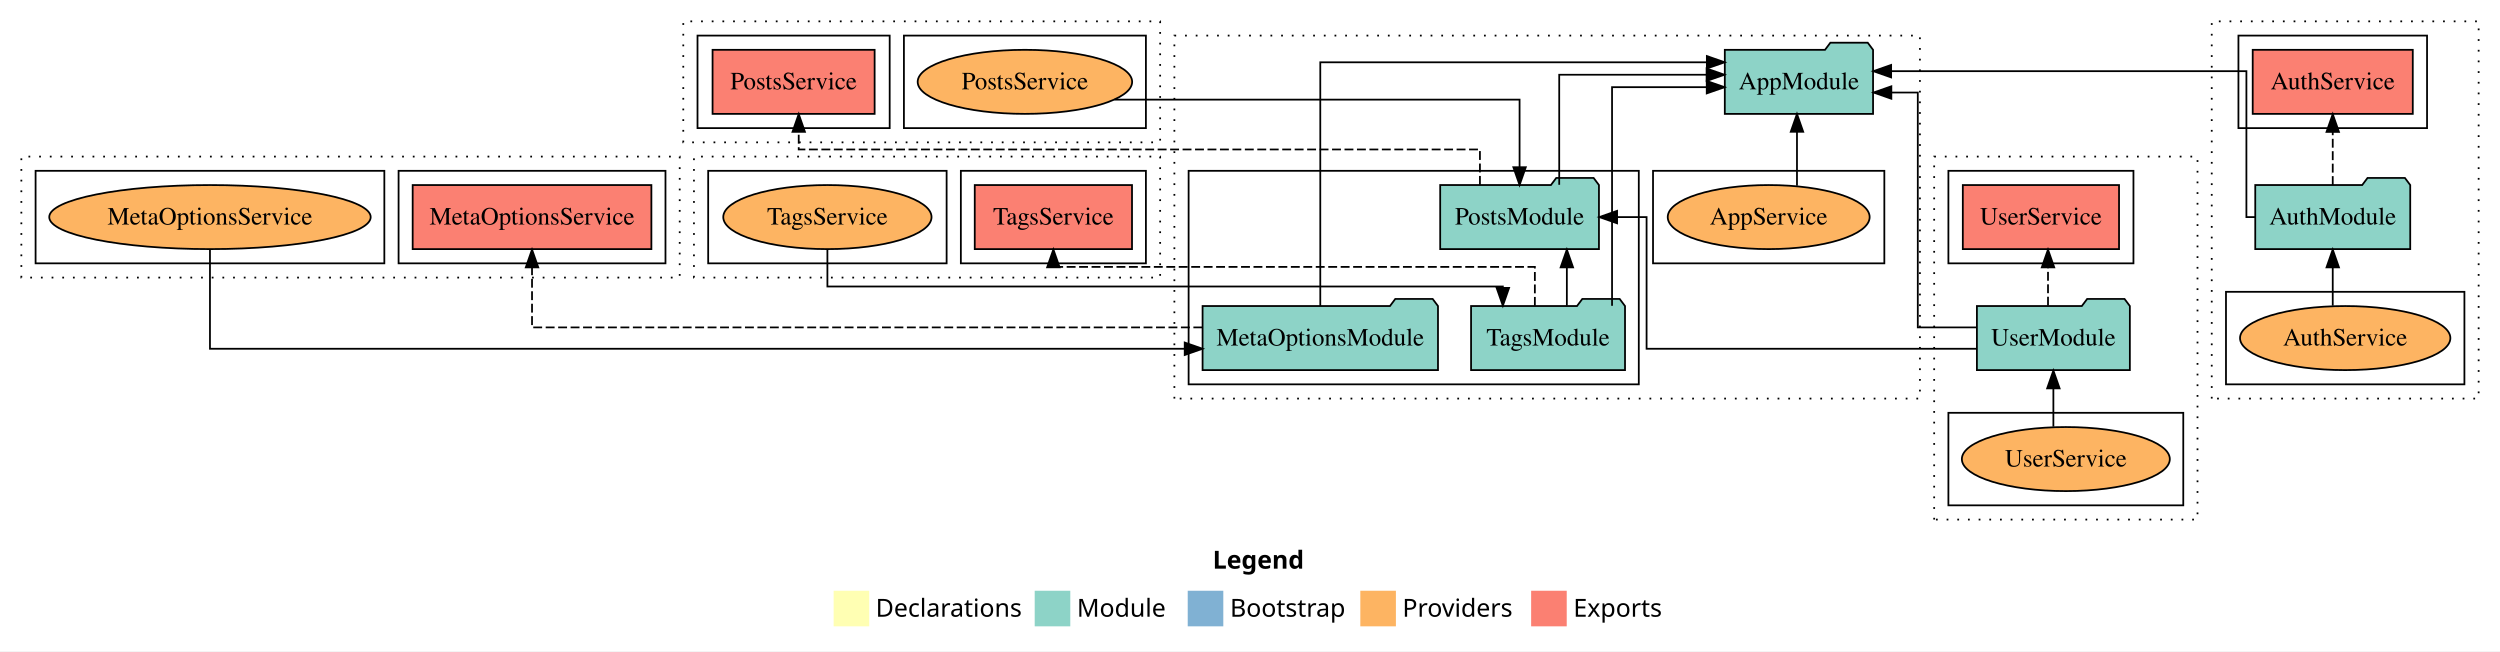
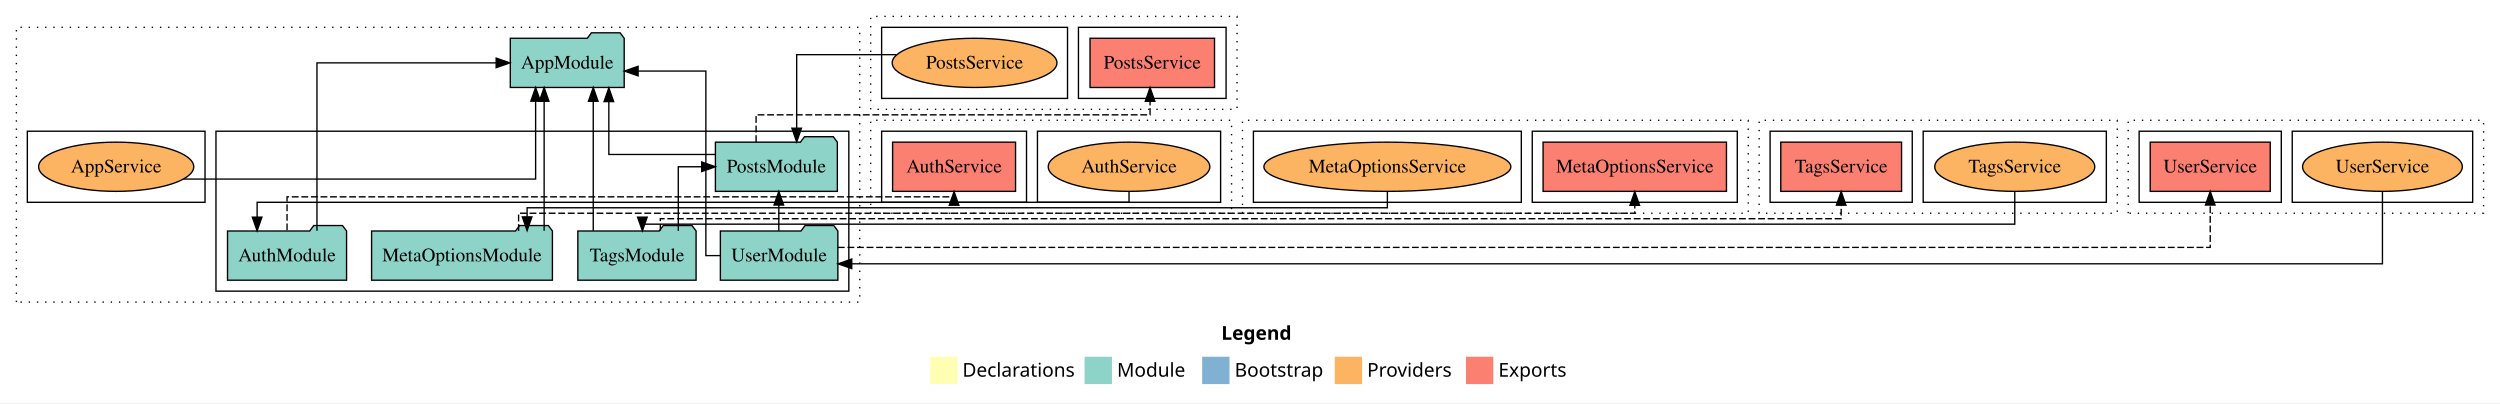
- <svg xmlns="http://www.w3.org/2000/svg" width="1405pt" height="366pt" viewBox="0.00 0.00 1405.00 366.00">
-   <g id="graph0" class="graph" transform="scale(1 1) rotate(0) translate(4 362)">
-     <polygon fill="white" stroke="transparent" points="-4,4 -4,-362 1401,-362 1401,4 -4,4" />
-     <text text-anchor="start" x="677.51" y="-42.4" font-family="Times-12" font-weight="bold" font-size="14.00">Legend</text>
-     <polygon fill="#ffffb3" stroke="transparent" points="464.5,-10 464.5,-30 484.5,-30 484.5,-10 464.5,-10" />
-     <text text-anchor="start" x="488.13" y="-15.4" font-family="Times-12" font-size="14.00">  Declarations</text>
-     <polygon fill="#8dd3c7" stroke="transparent" points="577.5,-10 577.5,-30 597.5,-30 597.5,-10 577.5,-10" />
-     <text text-anchor="start" x="601.23" y="-15.4" font-family="Times-12" font-size="14.00">  Module</text>
-     <polygon fill="#80b1d3" stroke="transparent" points="663.5,-10 663.5,-30 683.5,-30 683.5,-10 663.5,-10" />
-     <text text-anchor="start" x="687.28" y="-15.4" font-family="Times-12" font-size="14.00">  Bootstrap</text>
-     <polygon fill="#fdb462" stroke="transparent" points="760.5,-10 760.5,-30 780.5,-30 780.5,-10 760.5,-10" />
-     <text text-anchor="start" x="784.17" y="-15.4" font-family="Times-12" font-size="14.00">  Providers</text>
-     <polygon fill="#fb8072" stroke="transparent" points="856.5,-10 856.5,-30 876.5,-30 876.5,-10 856.5,-10" />
-     <text text-anchor="start" x="880.23" y="-15.4" font-family="Times-12" font-size="14.00">  Exports</text>
+ <svg xmlns="http://www.w3.org/2000/svg" width="1829pt" height="295pt" viewBox="0.00 0.00 1829.00 295.00">
+   <g id="graph0" class="graph" transform="scale(1 1) rotate(0) translate(4 291)">
+     <polygon fill="white" stroke="transparent" points="-4,4 -4,-291 1825,-291 1825,4 -4,4" />
+     <text text-anchor="start" x="889.51" y="-42.4" font-family="Times-12" font-weight="bold" font-size="14.00">Legend</text>
+     <polygon fill="#ffffb3" stroke="transparent" points="676.5,-10 676.5,-30 696.5,-30 696.5,-10 676.5,-10" />
+     <text text-anchor="start" x="700.13" y="-15.4" font-family="Times-12" font-size="14.00">  Declarations</text>
+     <polygon fill="#8dd3c7" stroke="transparent" points="789.5,-10 789.5,-30 809.5,-30 809.5,-10 789.5,-10" />
+     <text text-anchor="start" x="813.23" y="-15.4" font-family="Times-12" font-size="14.00">  Module</text>
+     <polygon fill="#80b1d3" stroke="transparent" points="875.5,-10 875.5,-30 895.5,-30 895.5,-10 875.5,-10" />
+     <text text-anchor="start" x="899.28" y="-15.4" font-family="Times-12" font-size="14.00">  Bootstrap</text>
+     <polygon fill="#fdb462" stroke="transparent" points="972.5,-10 972.5,-30 992.5,-30 992.5,-10 972.5,-10" />
+     <text text-anchor="start" x="996.17" y="-15.4" font-family="Times-12" font-size="14.00">  Providers</text>
+     <polygon fill="#fb8072" stroke="transparent" points="1068.5,-10 1068.5,-30 1088.5,-30 1088.5,-10 1068.5,-10" />
+     <text text-anchor="start" x="1092.23" y="-15.4" font-family="Times-12" font-size="14.00">  Exports</text>
+     <g id="clust1" class="cluster">
+       <polygon fill="none" stroke="black" stroke-dasharray="1,5" points="8,-70 8,-271 625,-271 625,-70 8,-70" />
+     </g>
+     <g id="clust3" class="cluster">
+       <polygon fill="none" stroke="black" points="154,-78 154,-195 617,-195 617,-78 154,-78" />
+     </g>
+     <g id="clust6" class="cluster">
+       <polygon fill="none" stroke="black" points="16,-143 16,-195 146,-195 146,-143 16,-143" />
+     </g>
+     <g id="clust25" class="cluster">
+       <polygon fill="none" stroke="black" stroke-dasharray="1,5" points="1283,-135 1283,-203 1545,-203 1545,-135 1283,-135" />
+     </g>
+     <g id="clust30" class="cluster">
+       <polygon fill="none" stroke="black" points="1403,-143 1403,-195 1537,-195 1537,-143 1403,-143" />
+     </g>
+     <g id="clust28" class="cluster">
+       <polygon fill="none" stroke="black" points="1291,-143 1291,-195 1395,-195 1395,-143 1291,-143" />
+     </g>
+     <g id="clust31" class="cluster">
+       <polygon fill="none" stroke="black" stroke-dasharray="1,5" points="1553,-135 1553,-203 1813,-203 1813,-135 1553,-135" />
+     </g>
+     <g id="clust36" class="cluster">
+       <polygon fill="none" stroke="black" points="1673,-143 1673,-195 1805,-195 1805,-143 1673,-143" />
+     </g>
+     <g id="clust34" class="cluster">
+       <polygon fill="none" stroke="black" points="1561,-143 1561,-195 1665,-195 1665,-143 1561,-143" />
+     </g>
+     <g id="clust19" class="cluster">
+       <polygon fill="none" stroke="black" stroke-dasharray="1,5" points="633,-211 633,-279 901,-279 901,-211 633,-211" />
+     </g>
+     <g id="clust22" class="cluster">
+       <polygon fill="none" stroke="black" points="785,-219 785,-271 893,-271 893,-219 785,-219" />
+     </g>
+     <g id="clust24" class="cluster">
+       <polygon fill="none" stroke="black" points="641,-219 641,-271 777,-271 777,-219 641,-219" />
+     </g>
+     <g id="clust13" class="cluster">
+       <polygon fill="none" stroke="black" stroke-dasharray="1,5" points="905,-135 905,-203 1275,-203 1275,-135 905,-135" />
+     </g>
+     <g id="clust16" class="cluster">
+       <polygon fill="none" stroke="black" points="1117,-143 1117,-195 1267,-195 1267,-143 1117,-143" />
+     </g>
+     <g id="clust18" class="cluster">
+       <polygon fill="none" stroke="black" points="913,-143 913,-195 1109,-195 1109,-143 913,-143" />
+     </g>
    <g id="clust7" class="cluster">
-       <polygon fill="none" stroke="black" stroke-dasharray="1,5" points="1239,-138 1239,-350 1389,-350 1389,-138 1239,-138" />
+       <polygon fill="none" stroke="black" stroke-dasharray="1,5" points="633,-135 633,-203 897,-203 897,-135 633,-135" />
    </g>
    <g id="clust12" class="cluster">
-       <polygon fill="none" stroke="black" points="1247,-146 1247,-198 1381,-198 1381,-146 1247,-146" />
+       <polygon fill="none" stroke="black" points="755,-143 755,-195 889,-195 889,-143 755,-143" />
    </g>
    <g id="clust10" class="cluster">
-       <polygon fill="none" stroke="black" points="1254,-290 1254,-342 1360,-342 1360,-290 1254,-290" />
-     </g>
-     <g id="clust31" class="cluster">
-       <polygon fill="none" stroke="black" stroke-dasharray="1,5" points="1083,-70 1083,-274 1231,-274 1231,-70 1083,-70" />
-     </g>
-     <g id="clust34" class="cluster">
-       <polygon fill="none" stroke="black" points="1091,-214 1091,-266 1195,-266 1195,-214 1091,-214" />
-     </g>
-     <g id="clust36" class="cluster">
-       <polygon fill="none" stroke="black" points="1091,-78 1091,-130 1223,-130 1223,-78 1091,-78" />
-     </g>
-     <g id="clust1" class="cluster">
-       <polygon fill="none" stroke="black" stroke-dasharray="1,5" points="656,-138 656,-342 1075,-342 1075,-138 656,-138" />
-     </g>
-     <g id="clust3" class="cluster">
-       <polygon fill="none" stroke="black" points="664,-146 664,-266 917,-266 917,-146 664,-146" />
-     </g>
-     <g id="clust6" class="cluster">
-       <polygon fill="none" stroke="black" points="925,-214 925,-266 1055,-266 1055,-214 925,-214" />
-     </g>
-     <g id="clust25" class="cluster">
-       <polygon fill="none" stroke="black" stroke-dasharray="1,5" points="386,-206 386,-274 648,-274 648,-206 386,-206" />
-     </g>
-     <g id="clust28" class="cluster">
-       <polygon fill="none" stroke="black" points="536,-214 536,-266 640,-266 640,-214 536,-214" />
-     </g>
-     <g id="clust30" class="cluster">
-       <polygon fill="none" stroke="black" points="394,-214 394,-266 528,-266 528,-214 394,-214" />
-     </g>
-     <g id="clust13" class="cluster">
-       <polygon fill="none" stroke="black" stroke-dasharray="1,5" points="8,-206 8,-274 378,-274 378,-206 8,-206" />
-     </g>
-     <g id="clust16" class="cluster">
-       <polygon fill="none" stroke="black" points="220,-214 220,-266 370,-266 370,-214 220,-214" />
-     </g>
-     <g id="clust18" class="cluster">
-       <polygon fill="none" stroke="black" points="16,-214 16,-266 212,-266 212,-214 16,-214" />
-     </g>
-     <g id="clust19" class="cluster">
-       <polygon fill="none" stroke="black" stroke-dasharray="1,5" points="380,-282 380,-350 648,-350 648,-282 380,-282" />
-     </g>
-     <g id="clust24" class="cluster">
-       <polygon fill="none" stroke="black" points="504,-290 504,-342 640,-342 640,-290 504,-290" />
-     </g>
-     <g id="clust22" class="cluster">
-       <polygon fill="none" stroke="black" points="388,-290 388,-342 496,-342 496,-290 388,-290" />
+       <polygon fill="none" stroke="black" points="641,-143 641,-195 747,-195 747,-143 641,-143" />
    </g>
    <g id="node1" class="node">
-       <polygon fill="#8dd3c7" stroke="black" points="1350.55,-258 1347.55,-262 1326.55,-262 1323.55,-258 1263.45,-258 1263.45,-222 1350.55,-222 1350.55,-258" />
-       <text text-anchor="middle" x="1307" y="-235.8" font-family="Times,serif" font-size="14.00">AuthModule</text>
+       <polygon fill="#8dd3c7" stroke="black" points="249.55,-122 246.55,-126 225.55,-126 222.55,-122 162.45,-122 162.45,-86 249.55,-86 249.55,-122" />
+       <text text-anchor="middle" x="206" y="-99.8" font-family="Times,serif" font-size="14.00">AuthModule</text>
    </g>
    <g id="node6" class="node">
-       <polygon fill="#8dd3c7" stroke="black" points="1048.66,-334 1045.66,-338 1024.66,-338 1021.66,-334 965.34,-334 965.34,-298 1048.66,-298 1048.66,-334" />
-       <text text-anchor="middle" x="1007" y="-311.8" font-family="Times,serif" font-size="14.00">AppModule</text>
+       <polygon fill="#8dd3c7" stroke="black" points="452.66,-263 449.66,-267 428.66,-267 425.66,-263 369.34,-263 369.34,-227 452.66,-227 452.66,-263" />
+       <text text-anchor="middle" x="411" y="-240.8" font-family="Times,serif" font-size="14.00">AppModule</text>
    </g>
    <g id="edge1" class="edge">
-       <path fill="none" stroke="black" d="M1263.31,-240C1260.33,-240 1258.48,-240 1258.48,-240 1258.48,-240 1258.48,-322 1258.48,-322 1258.48,-322 1058.81,-322 1058.81,-322" />
-       <polygon fill="black" stroke="black" points="1058.81,-318.5 1048.81,-322 1058.81,-325.5 1058.81,-318.5" />
+       <path fill="none" stroke="black" d="M227.89,-122.14C227.89,-160.23 227.89,-245 227.89,-245 227.89,-245 358.99,-245 358.99,-245" />
+       <polygon fill="black" stroke="black" points="358.99,-248.5 368.99,-245 358.99,-241.5 358.99,-248.5" />
    </g>
    <g id="node8" class="node">
-       <polygon fill="#fb8072" stroke="black" points="1351.98,-334 1262.02,-334 1262.02,-298 1351.98,-298 1351.98,-334" />
-       <text text-anchor="middle" x="1307" y="-311.8" font-family="Times,serif" font-size="14.00">AuthService </text>
+       <polygon fill="#fb8072" stroke="black" points="738.98,-187 649.02,-187 649.02,-151 738.98,-151 738.98,-187" />
+       <text text-anchor="middle" x="694" y="-164.8" font-family="Times,serif" font-size="14.00">AuthService </text>
    </g>
    <g id="edge7" class="edge">
-       <path fill="none" stroke="black" stroke-dasharray="5,2" d="M1307,-258.01C1307,-258.01 1307,-287.85 1307,-287.85" />
-       <polygon fill="black" stroke="black" points="1303.5,-287.85 1307,-297.85 1310.5,-287.85 1303.5,-287.85" />
+       <path fill="none" stroke="black" stroke-dasharray="5,2" d="M206,-122.49C206,-134.14 206,-147 206,-147 206,-147 694,-147 694,-147 694,-147 694,-147.38 694,-147.38" />
+       <polygon fill="black" stroke="black" points="690.5,-140.83 694,-150.83 697.5,-140.83 690.5,-140.83" />
    </g>
    <g id="node2" class="node">
-       <polygon fill="#8dd3c7" stroke="black" points="804.15,-190 801.15,-194 780.15,-194 777.15,-190 671.85,-190 671.85,-154 804.15,-154 804.15,-190" />
-       <text text-anchor="middle" x="738" y="-167.8" font-family="Times,serif" font-size="14.00">MetaOptionsModule</text>
+       <polygon fill="#8dd3c7" stroke="black" points="400.15,-122 397.15,-126 376.15,-126 373.15,-122 267.85,-122 267.85,-86 400.15,-86 400.15,-122" />
+       <text text-anchor="middle" x="334" y="-99.8" font-family="Times,serif" font-size="14.00">MetaOptionsModule</text>
    </g>
    <g id="edge2" class="edge">
-       <path fill="none" stroke="black" d="M738,-190.08C738,-230.97 738,-327 738,-327 738,-327 955.26,-327 955.26,-327" />
-       <polygon fill="black" stroke="black" points="955.26,-330.5 965.26,-327 955.26,-323.5 955.26,-330.5" />
+       <path fill="none" stroke="black" d="M394.09,-122.14C394.09,-122.14 394.09,-216.93 394.09,-216.93" />
+       <polygon fill="black" stroke="black" points="390.59,-216.92 394.09,-226.93 397.59,-216.93 390.59,-216.92" />
    </g>
    <g id="node10" class="node">
-       <polygon fill="#fb8072" stroke="black" points="362.08,-258 227.92,-258 227.92,-222 362.08,-222 362.08,-258" />
-       <text text-anchor="middle" x="295" y="-235.8" font-family="Times,serif" font-size="14.00">MetaOptionsService </text>
+       <polygon fill="#fb8072" stroke="black" points="1259.08,-187 1124.92,-187 1124.92,-151 1259.08,-151 1259.08,-187" />
+       <text text-anchor="middle" x="1192" y="-164.8" font-family="Times,serif" font-size="14.00">MetaOptionsService </text>
    </g>
    <g id="edge9" class="edge">
-       <path fill="none" stroke="black" stroke-dasharray="5,2" d="M671.68,-178C548.1,-178 295,-178 295,-178 295,-178 295,-211.73 295,-211.73" />
-       <polygon fill="black" stroke="black" points="291.5,-211.73 295,-221.73 298.5,-211.73 291.5,-211.73" />
+       <path fill="none" stroke="black" stroke-dasharray="5,2" d="M375.4,-122.03C375.4,-128.85 375.4,-135 375.4,-135 375.4,-135 1192,-135 1192,-135 1192,-135 1192,-140.81 1192,-140.81" />
+       <polygon fill="black" stroke="black" points="1188.5,-140.81 1192,-150.81 1195.5,-140.81 1188.5,-140.81" />
    </g>
    <g id="node3" class="node">
-       <polygon fill="#8dd3c7" stroke="black" points="894.61,-258 891.61,-262 870.61,-262 867.61,-258 805.39,-258 805.39,-222 894.61,-222 894.61,-258" />
-       <text text-anchor="middle" x="850" y="-235.8" font-family="Times,serif" font-size="14.00">PostsModule</text>
+       <polygon fill="#8dd3c7" stroke="black" points="608.61,-187 605.61,-191 584.61,-191 581.61,-187 519.39,-187 519.39,-151 608.61,-151 608.61,-187" />
+       <text text-anchor="middle" x="564" y="-164.8" font-family="Times,serif" font-size="14.00">PostsModule</text>
    </g>
    <g id="edge3" class="edge">
-       <path fill="none" stroke="black" d="M872.28,-258.15C872.28,-281.76 872.28,-320 872.28,-320 872.28,-320 955.11,-320 955.11,-320" />
-       <polygon fill="black" stroke="black" points="955.11,-323.5 965.11,-320 955.11,-316.5 955.11,-323.5" />
+       <path fill="none" stroke="black" d="M519.4,-178C484.35,-178 441.43,-178 441.43,-178 441.43,-178 441.43,-216.69 441.43,-216.69" />
+       <polygon fill="black" stroke="black" points="437.93,-216.69 441.43,-226.69 444.93,-216.69 437.93,-216.69" />
    </g>
    <g id="node12" class="node">
-       <polygon fill="#fb8072" stroke="black" points="487.54,-334 396.46,-334 396.46,-298 487.54,-298 487.54,-334" />
-       <text text-anchor="middle" x="442" y="-311.8" font-family="Times,serif" font-size="14.00">PostsService </text>
+       <polygon fill="#fb8072" stroke="black" points="884.54,-263 793.46,-263 793.46,-227 884.54,-227 884.54,-263" />
+       <text text-anchor="middle" x="839" y="-240.8" font-family="Times,serif" font-size="14.00">PostsService </text>
    </g>
    <g id="edge13" class="edge">
-       <path fill="none" stroke="black" stroke-dasharray="5,2" d="M827.72,-258.11C827.72,-267.9 827.72,-278 827.72,-278 827.72,-278 444.88,-278 444.88,-278 444.88,-278 444.88,-287.89 444.88,-287.89" />
-       <polygon fill="black" stroke="black" points="441.38,-287.89 444.88,-297.89 448.38,-287.89 441.38,-287.89" />
+       <path fill="none" stroke="black" stroke-dasharray="5,2" d="M549.15,-187.11C549.15,-196.9 549.15,-207 549.15,-207 549.15,-207 837.39,-207 837.39,-207 837.39,-207 837.39,-216.89 837.39,-216.89" />
+       <polygon fill="black" stroke="black" points="833.89,-216.89 837.39,-226.89 840.89,-216.89 833.89,-216.89" />
    </g>
    <g id="node4" class="node">
-       <polygon fill="#8dd3c7" stroke="black" points="909.26,-190 906.26,-194 885.26,-194 882.26,-190 822.74,-190 822.74,-154 909.26,-154 909.26,-190" />
-       <text text-anchor="middle" x="866" y="-167.8" font-family="Times,serif" font-size="14.00">TagsModule</text>
+       <polygon fill="#8dd3c7" stroke="black" points="505.26,-122 502.26,-126 481.26,-126 478.26,-122 418.74,-122 418.74,-86 505.26,-86 505.26,-122" />
+       <text text-anchor="middle" x="462" y="-99.8" font-family="Times,serif" font-size="14.00">TagsModule</text>
    </g>
    <g id="edge11" class="edge">
-       <path fill="none" stroke="black" d="M876.57,-190.22C876.57,-190.22 876.57,-211.73 876.57,-211.73" />
-       <polygon fill="black" stroke="black" points="873.07,-211.73 876.57,-221.73 880.07,-211.73 873.07,-211.73" />
+       <path fill="none" stroke="black" d="M492.24,-122.11C492.24,-141.34 492.24,-169 492.24,-169 492.24,-169 509.37,-169 509.37,-169" />
+       <polygon fill="black" stroke="black" points="509.37,-172.5 519.37,-169 509.37,-165.5 509.37,-172.5" />
    </g>
    <g id="edge4" class="edge">
-       <path fill="none" stroke="black" d="M901.97,-190.14C901.97,-228.23 901.97,-313 901.97,-313 901.97,-313 955.19,-313 955.19,-313" />
-       <polygon fill="black" stroke="black" points="955.19,-316.5 965.19,-313 955.19,-309.5 955.19,-316.5" />
+       <path fill="none" stroke="black" d="M430.02,-122.14C430.02,-122.14 430.02,-216.93 430.02,-216.93" />
+       <polygon fill="black" stroke="black" points="426.52,-216.92 430.02,-226.93 433.52,-216.93 426.52,-216.92" />
    </g>
    <g id="node14" class="node">
-       <polygon fill="#fb8072" stroke="black" points="632.19,-258 543.81,-258 543.81,-222 632.19,-222 632.19,-258" />
-       <text text-anchor="middle" x="588" y="-235.8" font-family="Times,serif" font-size="14.00">TagsService </text>
+       <polygon fill="#fb8072" stroke="black" points="1387.19,-187 1298.81,-187 1298.81,-151 1387.19,-151 1387.19,-187" />
+       <text text-anchor="middle" x="1343" y="-164.8" font-family="Times,serif" font-size="14.00">TagsService </text>
    </g>
    <g id="edge15" class="edge">
-       <path fill="none" stroke="black" stroke-dasharray="5,2" d="M858.59,-190.13C858.59,-200.71 858.59,-212 858.59,-212 858.59,-212 588,-212 588,-212 588,-212 588,-212.98 588,-212.98" />
-       <polygon fill="black" stroke="black" points="584.5,-211.79 588,-221.79 591.5,-211.79 584.5,-211.79" />
+       <path fill="none" stroke="black" stroke-dasharray="5,2" d="M479.1,-122.16C479.1,-127.04 479.1,-131 479.1,-131 479.1,-131 1343,-131 1343,-131 1343,-131 1343,-140.89 1343,-140.89" />
+       <polygon fill="black" stroke="black" points="1339.5,-140.89 1343,-150.89 1346.5,-140.89 1339.5,-140.89" />
    </g>
    <g id="node5" class="node">
-       <polygon fill="#8dd3c7" stroke="black" points="1192.98,-190 1189.98,-194 1168.98,-194 1165.98,-190 1107.02,-190 1107.02,-154 1192.98,-154 1192.98,-190" />
-       <text text-anchor="middle" x="1150" y="-167.8" font-family="Times,serif" font-size="14.00">UserModule</text>
+       <polygon fill="#8dd3c7" stroke="black" points="608.98,-122 605.98,-126 584.98,-126 581.98,-122 523.02,-122 523.02,-86 608.98,-86 608.98,-122" />
+       <text text-anchor="middle" x="566" y="-99.8" font-family="Times,serif" font-size="14.00">UserModule</text>
    </g>
    <g id="edge12" class="edge">
-       <path fill="none" stroke="black" d="M1107,-166C1040.77,-166 921.38,-166 921.38,-166 921.38,-166 921.38,-240 921.38,-240 921.38,-240 904.8,-240 904.8,-240" />
-       <polygon fill="black" stroke="black" points="904.8,-236.5 894.8,-240 904.8,-243.5 904.8,-236.5" />
+       <path fill="none" stroke="black" d="M565.78,-122.11C565.78,-122.11 565.78,-140.99 565.78,-140.99" />
+       <polygon fill="black" stroke="black" points="562.28,-140.99 565.78,-150.99 569.28,-140.99 562.28,-140.99" />
    </g>
    <g id="edge5" class="edge">
-       <path fill="none" stroke="black" d="M1107,-178C1089.72,-178 1073.8,-178 1073.8,-178 1073.8,-178 1073.8,-310 1073.8,-310 1073.8,-310 1058.93,-310 1058.93,-310" />
-       <polygon fill="black" stroke="black" points="1058.93,-306.5 1048.93,-310 1058.93,-313.5 1058.93,-306.5" />
+       <path fill="none" stroke="black" d="M523,-104C516.77,-104 512.41,-104 512.41,-104 512.41,-104 512.41,-239 512.41,-239 512.41,-239 462.83,-239 462.83,-239" />
+       <polygon fill="black" stroke="black" points="462.83,-235.5 452.83,-239 462.83,-242.5 462.83,-235.5" />
    </g>
    <g id="node16" class="node">
-       <polygon fill="#fb8072" stroke="black" points="1186.9,-258 1099.1,-258 1099.1,-222 1186.9,-222 1186.9,-258" />
-       <text text-anchor="middle" x="1143" y="-235.8" font-family="Times,serif" font-size="14.00">UserService </text>
+       <polygon fill="#fb8072" stroke="black" points="1656.9,-187 1569.1,-187 1569.1,-151 1656.9,-151 1656.9,-187" />
+       <text text-anchor="middle" x="1613" y="-164.8" font-family="Times,serif" font-size="14.00">UserService </text>
    </g>
    <g id="edge17" class="edge">
-       <path fill="none" stroke="black" stroke-dasharray="5,2" d="M1146.98,-190.22C1146.98,-190.22 1146.98,-211.73 1146.98,-211.73" />
-       <polygon fill="black" stroke="black" points="1143.48,-211.73 1146.98,-221.73 1150.48,-211.73 1143.48,-211.73" />
+       <path fill="none" stroke="black" stroke-dasharray="5,2" d="M609,-110C806.01,-110 1613,-110 1613,-110 1613,-110 1613,-140.98 1613,-140.98" />
+       <polygon fill="black" stroke="black" points="1609.5,-140.98 1613,-150.98 1616.5,-140.98 1609.5,-140.98" />
    </g>
    <g id="node7" class="node">
-       <ellipse fill="#fdb462" stroke="black" cx="990" cy="-240" rx="56.74" ry="18" />
-       <text text-anchor="middle" x="990" y="-235.8" font-family="Times,serif" font-size="14.00">AppService</text>
+       <ellipse fill="#fdb462" stroke="black" cx="81" cy="-169" rx="56.74" ry="18" />
+       <text text-anchor="middle" x="81" y="-164.8" font-family="Times,serif" font-size="14.00">AppService</text>
    </g>
    <g id="edge6" class="edge">
-       <path fill="none" stroke="black" d="M1005.9,-257.63C1005.9,-257.63 1005.9,-287.94 1005.9,-287.94" />
-       <polygon fill="black" stroke="black" points="1002.4,-287.94 1005.9,-297.94 1009.4,-287.94 1002.4,-287.94" />
+       <path fill="none" stroke="black" d="M130.3,-160C217.05,-160 387.86,-160 387.86,-160 387.86,-160 387.86,-216.97 387.86,-216.97" />
+       <polygon fill="black" stroke="black" points="384.36,-216.97 387.86,-226.97 391.36,-216.97 384.36,-216.97" />
    </g>
    <g id="node9" class="node">
-       <ellipse fill="#fdb462" stroke="black" cx="1314" cy="-172" rx="59.11" ry="18" />
-       <text text-anchor="middle" x="1314" y="-167.8" font-family="Times,serif" font-size="14.00">AuthService</text>
+       <ellipse fill="#fdb462" stroke="black" cx="822" cy="-169" rx="59.11" ry="18" />
+       <text text-anchor="middle" x="822" y="-164.8" font-family="Times,serif" font-size="14.00">AuthService</text>
    </g>
    <g id="edge8" class="edge">
-       <path fill="none" stroke="black" d="M1307,-190.22C1307,-190.22 1307,-211.73 1307,-211.73" />
-       <polygon fill="black" stroke="black" points="1303.5,-211.73 1307,-221.73 1310.5,-211.73 1303.5,-211.73" />
+       <path fill="none" stroke="black" d="M822,-150.94C822,-146.51 822,-143 822,-143 822,-143 184.11,-143 184.11,-143 184.11,-143 184.11,-132.13 184.11,-132.13" />
+       <polygon fill="black" stroke="black" points="187.61,-132.13 184.11,-122.13 180.61,-132.13 187.61,-132.13" />
    </g>
    <g id="node11" class="node">
-       <ellipse fill="#fdb462" stroke="black" cx="114" cy="-240" rx="90.33" ry="18" />
-       <text text-anchor="middle" x="114" y="-235.8" font-family="Times,serif" font-size="14.00">MetaOptionsService</text>
+       <ellipse fill="#fdb462" stroke="black" cx="1011" cy="-169" rx="90.33" ry="18" />
+       <text text-anchor="middle" x="1011" y="-164.8" font-family="Times,serif" font-size="14.00">MetaOptionsService</text>
    </g>
    <g id="edge10" class="edge">
-       <path fill="none" stroke="black" d="M114,-221.71C114,-199.79 114,-166 114,-166 114,-166 661.81,-166 661.81,-166" />
-       <polygon fill="black" stroke="black" points="661.81,-169.5 671.81,-166 661.81,-162.5 661.81,-169.5" />
+       <path fill="none" stroke="black" d="M1011,-150.86C1011,-144.54 1011,-139 1011,-139 1011,-139 381.63,-139 381.63,-139 381.63,-139 381.63,-132.32 381.63,-132.32" />
+       <polygon fill="black" stroke="black" points="385.13,-132.32 381.63,-122.32 378.13,-132.32 385.13,-132.32" />
    </g>
    <g id="node13" class="node">
-       <ellipse fill="#fdb462" stroke="black" cx="572" cy="-316" rx="60.27" ry="18" />
-       <text text-anchor="middle" x="572" y="-311.8" font-family="Times,serif" font-size="14.00">PostsService</text>
+       <ellipse fill="#fdb462" stroke="black" cx="709" cy="-245" rx="60.27" ry="18" />
+       <text text-anchor="middle" x="709" y="-240.8" font-family="Times,serif" font-size="14.00">PostsService</text>
    </g>
    <g id="edge14" class="edge">
-       <path fill="none" stroke="black" d="M622.34,-306C702.46,-306 850,-306 850,-306 850,-306 850,-268.03 850,-268.03" />
-       <polygon fill="black" stroke="black" points="853.5,-268.03 850,-258.03 846.5,-268.03 853.5,-268.03" />
+       <path fill="none" stroke="black" d="M651.92,-251C616.95,-251 578.85,-251 578.85,-251 578.85,-251 578.85,-197.2 578.85,-197.2" />
+       <polygon fill="black" stroke="black" points="582.35,-197.2 578.85,-187.2 575.35,-197.2 582.35,-197.2" />
    </g>
    <g id="node15" class="node">
-       <ellipse fill="#fdb462" stroke="black" cx="461" cy="-240" rx="58.53" ry="18" />
-       <text text-anchor="middle" x="461" y="-235.8" font-family="Times,serif" font-size="14.00">TagsService</text>
+       <ellipse fill="#fdb462" stroke="black" cx="1470" cy="-169" rx="58.53" ry="18" />
+       <text text-anchor="middle" x="1470" y="-164.8" font-family="Times,serif" font-size="14.00">TagsService</text>
    </g>
    <g id="edge16" class="edge">
-       <path fill="none" stroke="black" d="M461,-221.87C461,-211.69 461,-201 461,-201 461,-201 840.6,-201 840.6,-201 840.6,-201 840.6,-199.92 840.6,-199.92" />
-       <polygon fill="black" stroke="black" points="844.1,-200.2 840.6,-190.2 837.1,-200.2 844.1,-200.2" />
+       <path fill="none" stroke="black" d="M1470,-150.94C1470,-139.56 1470,-127 1470,-127 1470,-127 465.97,-127 465.97,-127 465.97,-127 465.97,-126.51 465.97,-126.51" />
+       <polygon fill="black" stroke="black" points="469.47,-132.12 465.97,-122.12 462.47,-132.12 469.47,-132.12" />
    </g>
    <g id="node17" class="node">
-       <ellipse fill="#fdb462" stroke="black" cx="1157" cy="-104" rx="58.44" ry="18" />
-       <text text-anchor="middle" x="1157" y="-99.8" font-family="Times,serif" font-size="14.00">UserService</text>
+       <ellipse fill="#fdb462" stroke="black" cx="1739" cy="-169" rx="58.44" ry="18" />
+       <text text-anchor="middle" x="1739" y="-164.8" font-family="Times,serif" font-size="14.00">UserService</text>
    </g>
    <g id="edge18" class="edge">
-       <path fill="none" stroke="black" d="M1150,-122.22C1150,-122.22 1150,-143.73 1150,-143.73" />
-       <polygon fill="black" stroke="black" points="1146.5,-143.73 1150,-153.73 1153.5,-143.73 1146.5,-143.73" />
+       <path fill="none" stroke="black" d="M1739,-150.72C1739,-129.68 1739,-98 1739,-98 1739,-98 619.14,-98 619.14,-98" />
+       <polygon fill="black" stroke="black" points="619.14,-94.5 609.14,-98 619.14,-101.5 619.14,-94.5" />
    </g>
  </g>
</svg>
